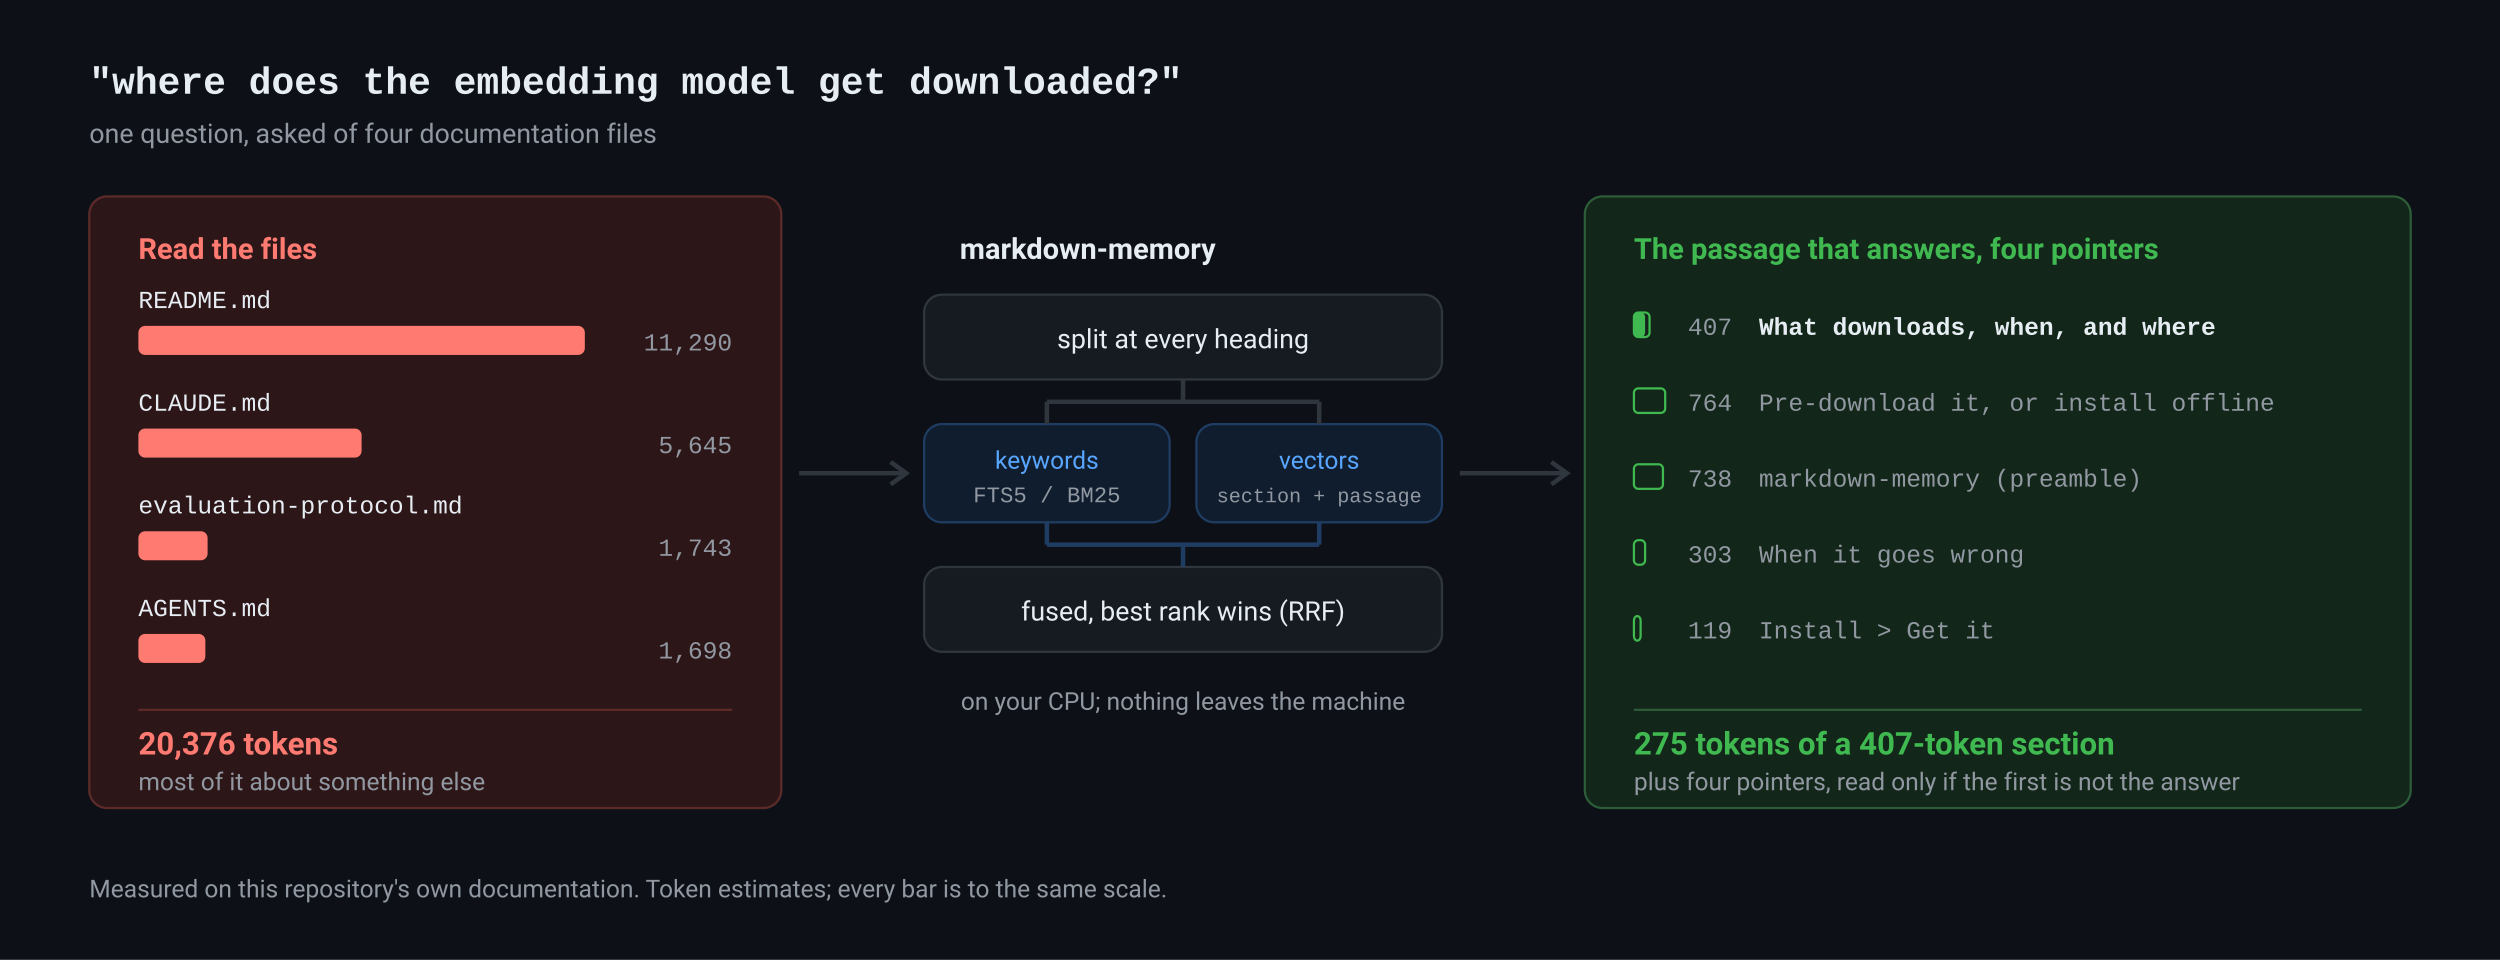
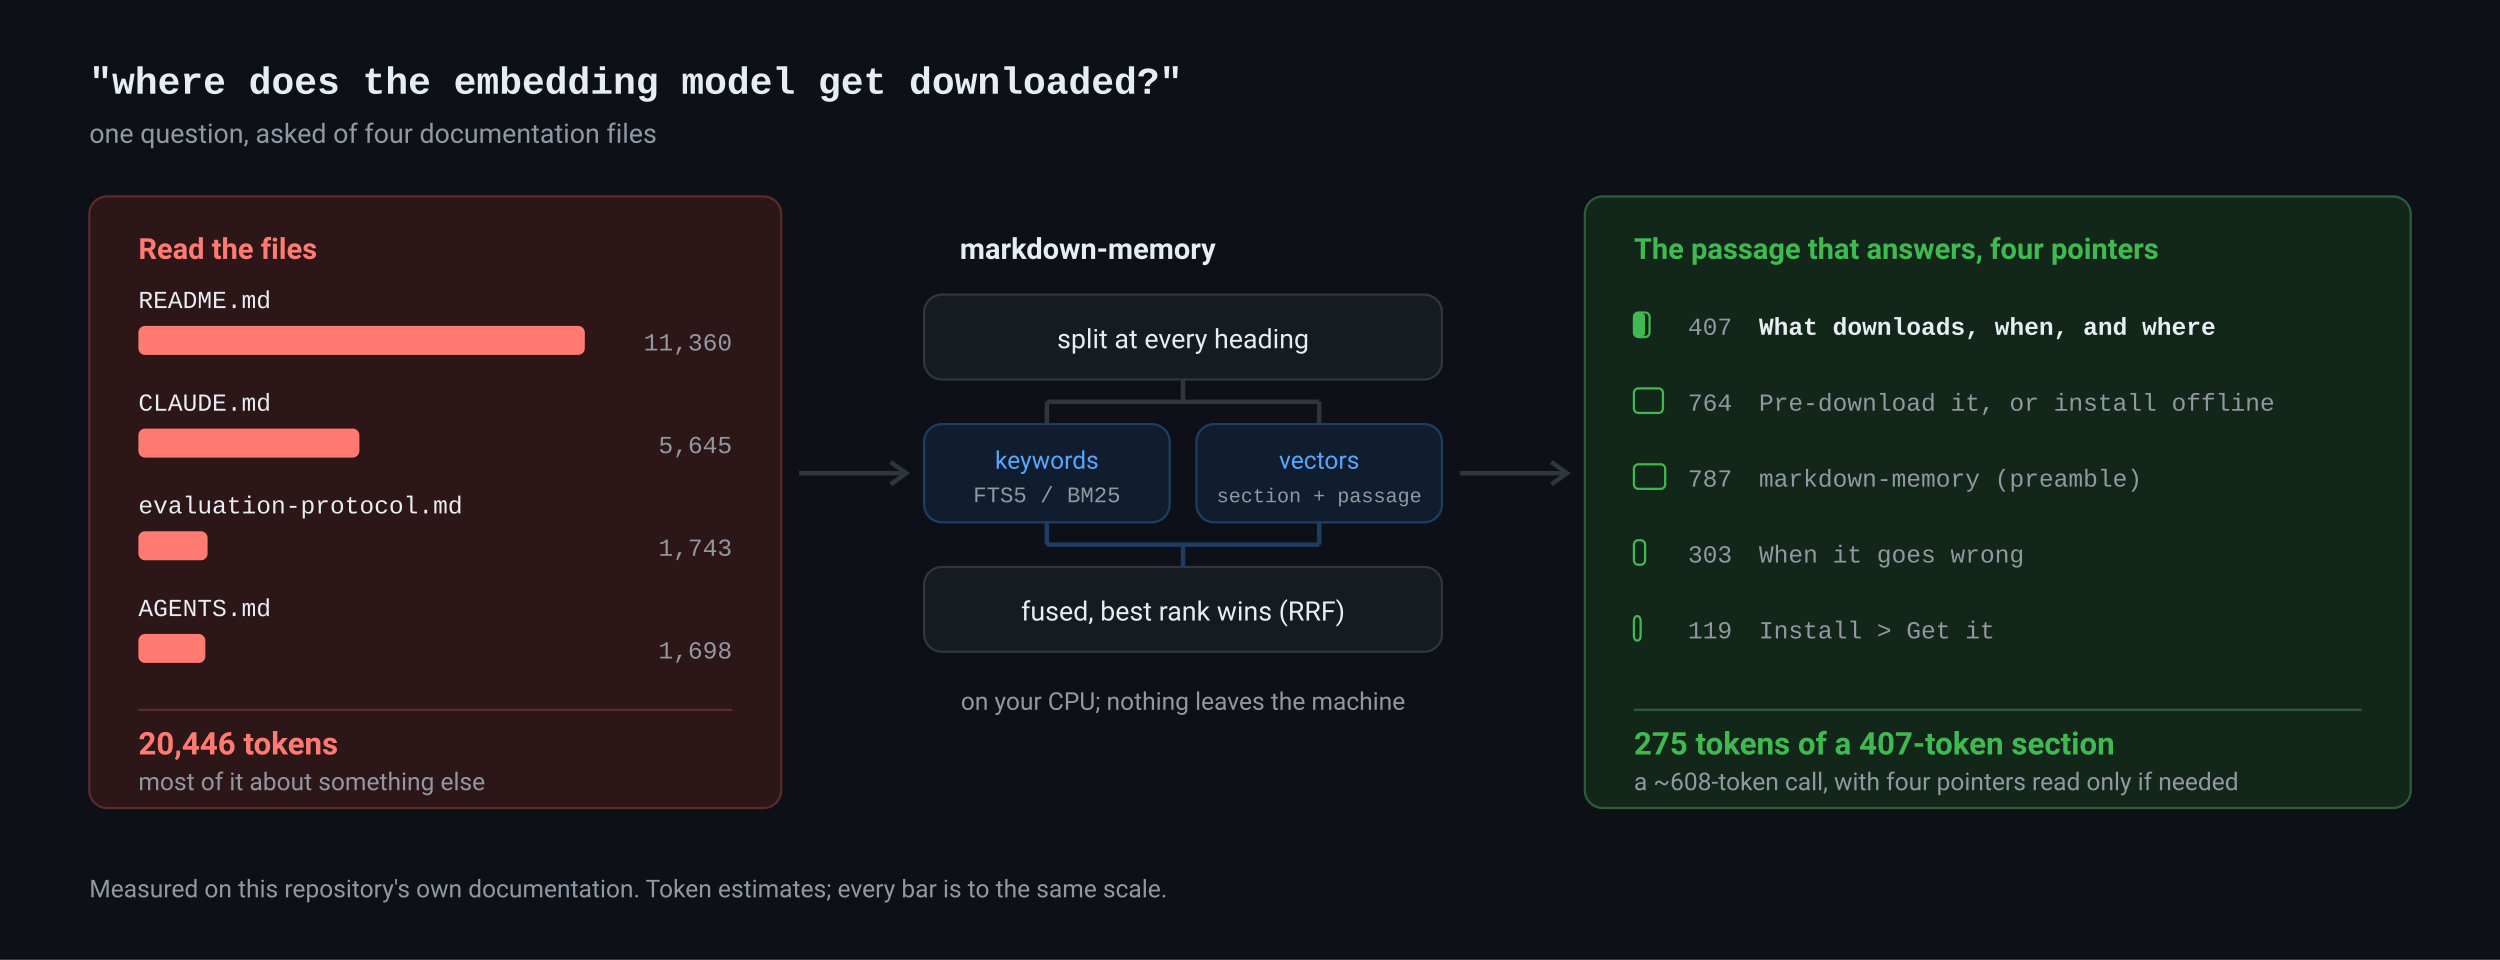
- <svg xmlns="http://www.w3.org/2000/svg" viewBox="0 0 1120 430" width="1120" height="430" role="img" aria-label="One question: reading four whole files costs 20,376 tokens; markdown-memory returns the passage that answers, 275 tokens of a 407-token section, with four pointers to the rest.">
+ <svg xmlns="http://www.w3.org/2000/svg" viewBox="0 0 1120 430" width="1120" height="430" role="img" aria-label="One question: reading four whole files costs 20,446 tokens; markdown-memory returns the passage that answers, 275 tokens of a 407-token section, in a ~608-token call with four pointers to the rest.">
  <rect width="1120" height="430" fill="#0d1117" />
  <text x="40" y="42" font-family="ui-monospace,SFMono-Regular,Menlo,Consolas,'Liberation Mono',monospace" font-size="17" font-weight="600" fill="#e6edf3" text-anchor="start">"where does the embedding model get downloaded?"</text>
  <text x="40" y="64" font-family="ui-sans-serif,-apple-system,BlinkMacSystemFont,'Segoe UI',Roboto,'Helvetica Neue',Arial,sans-serif" font-size="12" font-weight="400" fill="#9198a1" text-anchor="start">one question, asked of four documentation files</text>
  <rect x="40" y="88" width="310" height="274" rx="8" fill="#2d1618" stroke="#5c2b29" stroke-width="1" />
  <text x="62" y="116" font-family="ui-sans-serif,-apple-system,BlinkMacSystemFont,'Segoe UI',Roboto,'Helvetica Neue',Arial,sans-serif" font-size="13" font-weight="600" fill="#ff7b72" text-anchor="start">Read the files</text>
  <text x="62" y="138" font-family="ui-monospace,SFMono-Regular,Menlo,Consolas,'Liberation Mono',monospace" font-size="11" font-weight="400" fill="#e6edf3" text-anchor="start">README.md</text>
  <rect x="62" y="146" width="200" height="13" rx="3" fill="#ff7b72" stroke="none" stroke-width="1" />
-   <text x="328" y="157" font-family="ui-monospace,SFMono-Regular,Menlo,Consolas,'Liberation Mono',monospace" font-size="11" font-weight="400" fill="#9198a1" text-anchor="end">11,290</text>
+   <text x="328" y="157" font-family="ui-monospace,SFMono-Regular,Menlo,Consolas,'Liberation Mono',monospace" font-size="11" font-weight="400" fill="#9198a1" text-anchor="end">11,360</text>
  <text x="62" y="184" font-family="ui-monospace,SFMono-Regular,Menlo,Consolas,'Liberation Mono',monospace" font-size="11" font-weight="400" fill="#e6edf3" text-anchor="start">CLAUDE.md</text>
-   <rect x="62" y="192" width="100" height="13" rx="3" fill="#ff7b72" stroke="none" stroke-width="1" />
+   <rect x="62" y="192" width="99" height="13" rx="3" fill="#ff7b72" stroke="none" stroke-width="1" />
  <text x="328" y="203" font-family="ui-monospace,SFMono-Regular,Menlo,Consolas,'Liberation Mono',monospace" font-size="11" font-weight="400" fill="#9198a1" text-anchor="end">5,645</text>
  <text x="62" y="230" font-family="ui-monospace,SFMono-Regular,Menlo,Consolas,'Liberation Mono',monospace" font-size="11" font-weight="400" fill="#e6edf3" text-anchor="start">evaluation-protocol.md</text>
  <rect x="62" y="238" width="31" height="13" rx="3" fill="#ff7b72" stroke="none" stroke-width="1" />
  <text x="328" y="249" font-family="ui-monospace,SFMono-Regular,Menlo,Consolas,'Liberation Mono',monospace" font-size="11" font-weight="400" fill="#9198a1" text-anchor="end">1,743</text>
  <text x="62" y="276" font-family="ui-monospace,SFMono-Regular,Menlo,Consolas,'Liberation Mono',monospace" font-size="11" font-weight="400" fill="#e6edf3" text-anchor="start">AGENTS.md</text>
  <rect x="62" y="284" width="30" height="13" rx="3" fill="#ff7b72" stroke="none" stroke-width="1" />
  <text x="328" y="295" font-family="ui-monospace,SFMono-Regular,Menlo,Consolas,'Liberation Mono',monospace" font-size="11" font-weight="400" fill="#9198a1" text-anchor="end">1,698</text>
  <path d="M62 318 L328 318" stroke="#5c2b29" stroke-width="1" />
-   <text x="62" y="338" font-family="ui-sans-serif,-apple-system,BlinkMacSystemFont,'Segoe UI',Roboto,'Helvetica Neue',Arial,sans-serif" font-size="14" font-weight="600" fill="#ff7b72" text-anchor="start">20,376 tokens</text>
+   <text x="62" y="338" font-family="ui-sans-serif,-apple-system,BlinkMacSystemFont,'Segoe UI',Roboto,'Helvetica Neue',Arial,sans-serif" font-size="14" font-weight="600" fill="#ff7b72" text-anchor="start">20,446 tokens</text>
  <text x="62" y="354" font-family="ui-sans-serif,-apple-system,BlinkMacSystemFont,'Segoe UI',Roboto,'Helvetica Neue',Arial,sans-serif" font-size="11" font-weight="400" fill="#9198a1" text-anchor="start">most of it about something else</text>
  <text x="430" y="116" font-family="ui-sans-serif,-apple-system,BlinkMacSystemFont,'Segoe UI',Roboto,'Helvetica Neue',Arial,sans-serif" font-size="13" font-weight="600" fill="#e6edf3" text-anchor="start">markdown-memory</text>
  <rect x="414" y="132" width="232" height="38" rx="8" fill="#161b22" stroke="#30363d" stroke-width="1" />
  <text x="530" y="156" font-family="ui-sans-serif,-apple-system,BlinkMacSystemFont,'Segoe UI',Roboto,'Helvetica Neue',Arial,sans-serif" font-size="12" font-weight="400" fill="#e6edf3" text-anchor="middle">split at every heading</text>
  <rect x="414" y="190" width="110" height="44" rx="8" fill="#0f1d2e" stroke="#1f3d63" stroke-width="1" />
  <text x="469" y="210" font-family="ui-sans-serif,-apple-system,BlinkMacSystemFont,'Segoe UI',Roboto,'Helvetica Neue',Arial,sans-serif" font-size="11" font-weight="400" fill="#58a6ff" text-anchor="middle">keywords</text>
  <text x="469" y="225" font-family="ui-monospace,SFMono-Regular,Menlo,Consolas,'Liberation Mono',monospace" font-size="10" font-weight="400" fill="#9198a1" text-anchor="middle">FTS5 / BM25</text>
  <rect x="536" y="190" width="110" height="44" rx="8" fill="#0f1d2e" stroke="#1f3d63" stroke-width="1" />
  <text x="591" y="210" font-family="ui-sans-serif,-apple-system,BlinkMacSystemFont,'Segoe UI',Roboto,'Helvetica Neue',Arial,sans-serif" font-size="11" font-weight="400" fill="#58a6ff" text-anchor="middle">vectors</text>
  <text x="591" y="225" font-family="ui-monospace,SFMono-Regular,Menlo,Consolas,'Liberation Mono',monospace" font-size="9" font-weight="400" fill="#9198a1" text-anchor="middle">section + passage</text>
  <rect x="414" y="254" width="232" height="38" rx="8" fill="#161b22" stroke="#30363d" stroke-width="1" />
  <text x="530" y="278" font-family="ui-sans-serif,-apple-system,BlinkMacSystemFont,'Segoe UI',Roboto,'Helvetica Neue',Arial,sans-serif" font-size="12" font-weight="400" fill="#e6edf3" text-anchor="middle">fused, best rank wins (RRF)</text>
  <path d="M530 170 L530 180 M469 180 L591 180 M469 180 L469 190 M591 180 L591 190" stroke="#30363d" stroke-width="2" fill="none" />
  <path d="M469 234 L469 244 M591 234 L591 244 M469 244 L591 244 M530 244 L530 254" stroke="#1f3d63" stroke-width="2" fill="none" />
  <text x="530" y="318" font-family="ui-sans-serif,-apple-system,BlinkMacSystemFont,'Segoe UI',Roboto,'Helvetica Neue',Arial,sans-serif" font-size="11" font-weight="400" fill="#9198a1" text-anchor="middle">on your CPU; nothing leaves the machine</text>
  <path d="M358 212 L406 212" stroke="#30363d" stroke-width="2" fill="none" />
  <path d="M399 207 L406 212 L399 217" fill="none" stroke="#30363d" stroke-width="2" />
  <path d="M654 212 L702 212" stroke="#30363d" stroke-width="2" fill="none" />
  <path d="M695 207 L702 212 L695 217" fill="none" stroke="#30363d" stroke-width="2" />
  <rect x="710" y="88" width="370" height="274" rx="8" fill="#12261a" stroke="#2d5c38" stroke-width="1" />
  <text x="732" y="116" font-family="ui-sans-serif,-apple-system,BlinkMacSystemFont,'Segoe UI',Roboto,'Helvetica Neue',Arial,sans-serif" font-size="13" font-weight="600" fill="#3fb950" text-anchor="start">The passage that answers, four pointers</text>
  <rect x="732" y="140" width="7" height="11" rx="2" fill="none" stroke="#3fb950" stroke-width="1" />
  <rect x="732" y="140" width="5" height="11" rx="2" fill="#3fb950" stroke="none" stroke-width="1" />
  <text x="776" y="150" font-family="ui-monospace,SFMono-Regular,Menlo,Consolas,'Liberation Mono',monospace" font-size="11" font-weight="400" fill="#9198a1" text-anchor="end">407</text>
  <text x="788" y="150" font-family="ui-monospace,SFMono-Regular,Menlo,Consolas,'Liberation Mono',monospace" font-size="11" font-weight="600" fill="#e6edf3" text-anchor="start">What downloads, when, and where</text>
-   <rect x="732" y="174" width="14" height="11" rx="2" fill="none" stroke="#3fb950" stroke-width="1" />
+   <rect x="732" y="174" width="13" height="11" rx="2" fill="none" stroke="#3fb950" stroke-width="1" />
  <text x="776" y="184" font-family="ui-monospace,SFMono-Regular,Menlo,Consolas,'Liberation Mono',monospace" font-size="11" font-weight="400" fill="#9198a1" text-anchor="end">764</text>
  <text x="788" y="184" font-family="ui-monospace,SFMono-Regular,Menlo,Consolas,'Liberation Mono',monospace" font-size="11" font-weight="400" fill="#9198a1" text-anchor="start">Pre-download it, or install offline</text>
-   <rect x="732" y="208" width="13" height="11" rx="2" fill="none" stroke="#3fb950" stroke-width="1" />
-   <text x="776" y="218" font-family="ui-monospace,SFMono-Regular,Menlo,Consolas,'Liberation Mono',monospace" font-size="11" font-weight="400" fill="#9198a1" text-anchor="end">738</text>
+   <rect x="732" y="208" width="14" height="11" rx="2" fill="none" stroke="#3fb950" stroke-width="1" />
+   <text x="776" y="218" font-family="ui-monospace,SFMono-Regular,Menlo,Consolas,'Liberation Mono',monospace" font-size="11" font-weight="400" fill="#9198a1" text-anchor="end">787</text>
  <text x="788" y="218" font-family="ui-monospace,SFMono-Regular,Menlo,Consolas,'Liberation Mono',monospace" font-size="11" font-weight="400" fill="#9198a1" text-anchor="start">markdown-memory  (preamble)</text>
  <rect x="732" y="242" width="5" height="11" rx="2" fill="none" stroke="#3fb950" stroke-width="1" />
  <text x="776" y="252" font-family="ui-monospace,SFMono-Regular,Menlo,Consolas,'Liberation Mono',monospace" font-size="11" font-weight="400" fill="#9198a1" text-anchor="end">303</text>
  <text x="788" y="252" font-family="ui-monospace,SFMono-Regular,Menlo,Consolas,'Liberation Mono',monospace" font-size="11" font-weight="400" fill="#9198a1" text-anchor="start">When it goes wrong</text>
  <rect x="732" y="276" width="3" height="11" rx="2" fill="none" stroke="#3fb950" stroke-width="1" />
  <text x="776" y="286" font-family="ui-monospace,SFMono-Regular,Menlo,Consolas,'Liberation Mono',monospace" font-size="11" font-weight="400" fill="#9198a1" text-anchor="end">119</text>
  <text x="788" y="286" font-family="ui-monospace,SFMono-Regular,Menlo,Consolas,'Liberation Mono',monospace" font-size="11" font-weight="400" fill="#9198a1" text-anchor="start">Install &gt; Get it</text>
  <path d="M732 318 L1058 318" stroke="#2d5c38" stroke-width="1" />
  <text x="732" y="338" font-family="ui-sans-serif,-apple-system,BlinkMacSystemFont,'Segoe UI',Roboto,'Helvetica Neue',Arial,sans-serif" font-size="14" font-weight="600" fill="#3fb950" text-anchor="start">275 tokens of a 407-token section</text>
-   <text x="732" y="354" font-family="ui-sans-serif,-apple-system,BlinkMacSystemFont,'Segoe UI',Roboto,'Helvetica Neue',Arial,sans-serif" font-size="11" font-weight="400" fill="#9198a1" text-anchor="start">plus four pointers, read only if the first is not the answer</text>
+   <text x="732" y="354" font-family="ui-sans-serif,-apple-system,BlinkMacSystemFont,'Segoe UI',Roboto,'Helvetica Neue',Arial,sans-serif" font-size="11" font-weight="400" fill="#9198a1" text-anchor="start">a ~608-token call, with four pointers read only if needed</text>
  <text x="40" y="402" font-family="ui-sans-serif,-apple-system,BlinkMacSystemFont,'Segoe UI',Roboto,'Helvetica Neue',Arial,sans-serif" font-size="11" font-weight="400" fill="#9198a1" text-anchor="start">Measured on this repository's own documentation. Token estimates; every bar is to the same scale.</text>
</svg>
